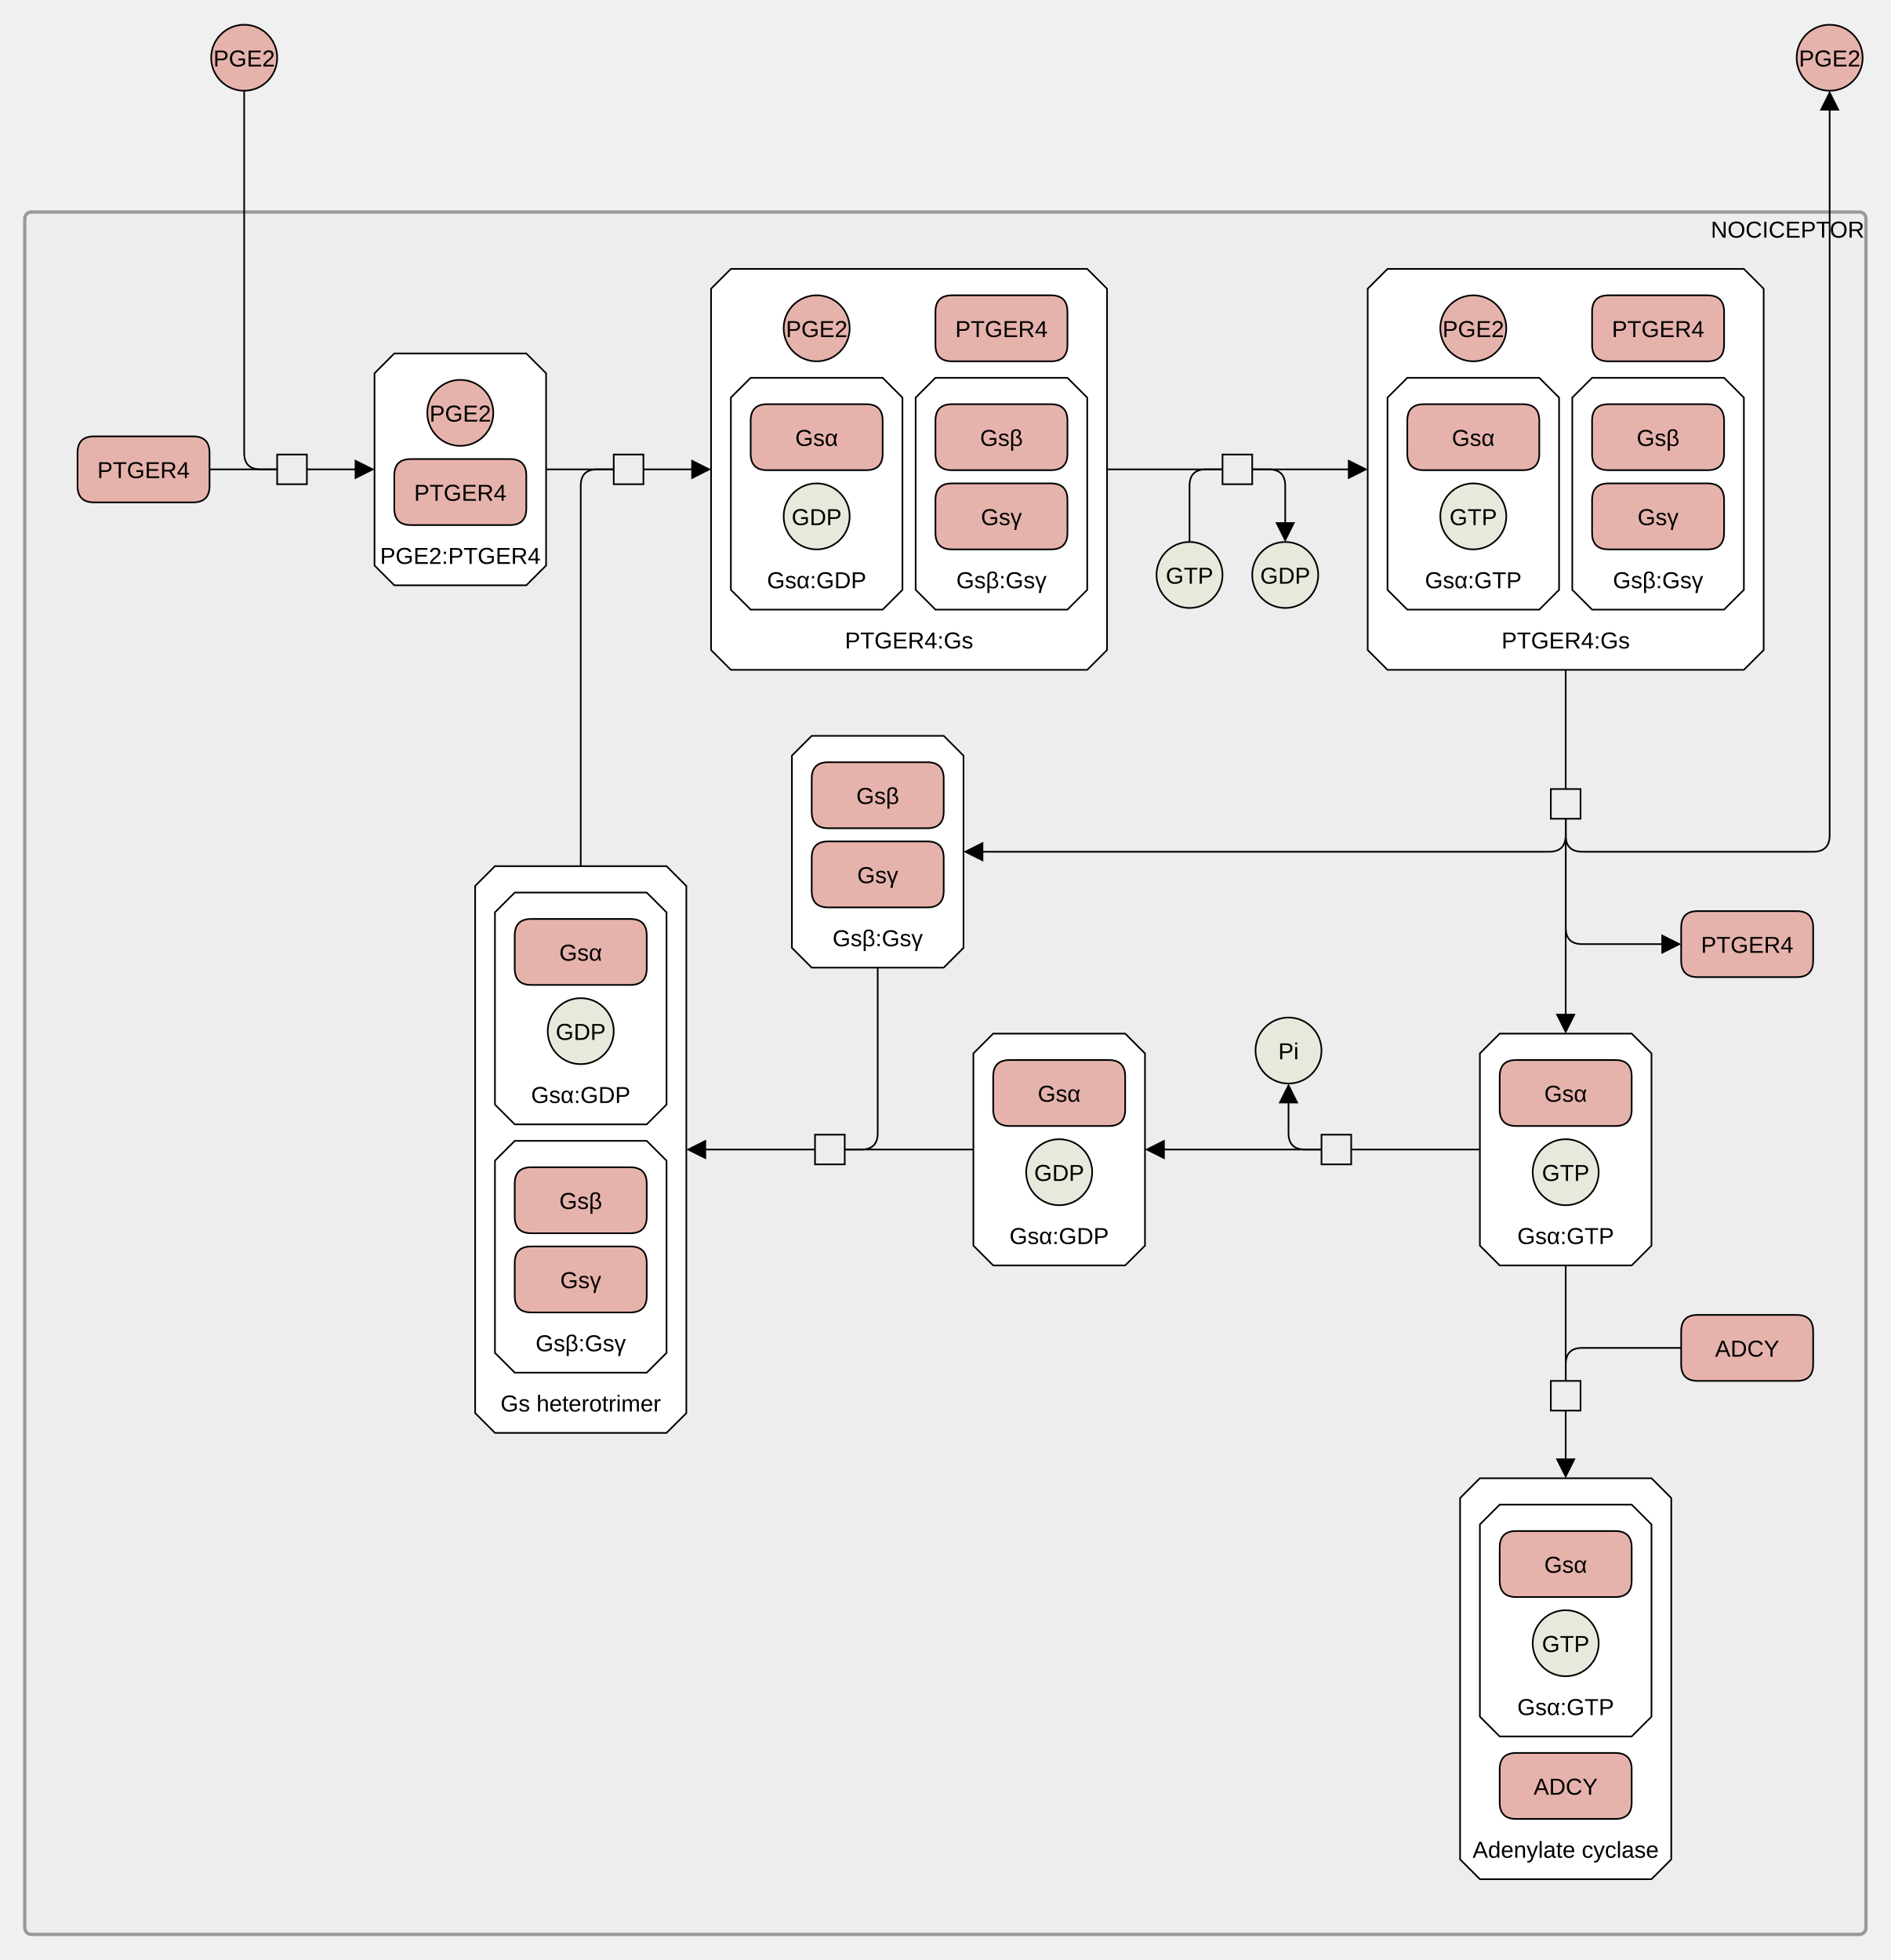
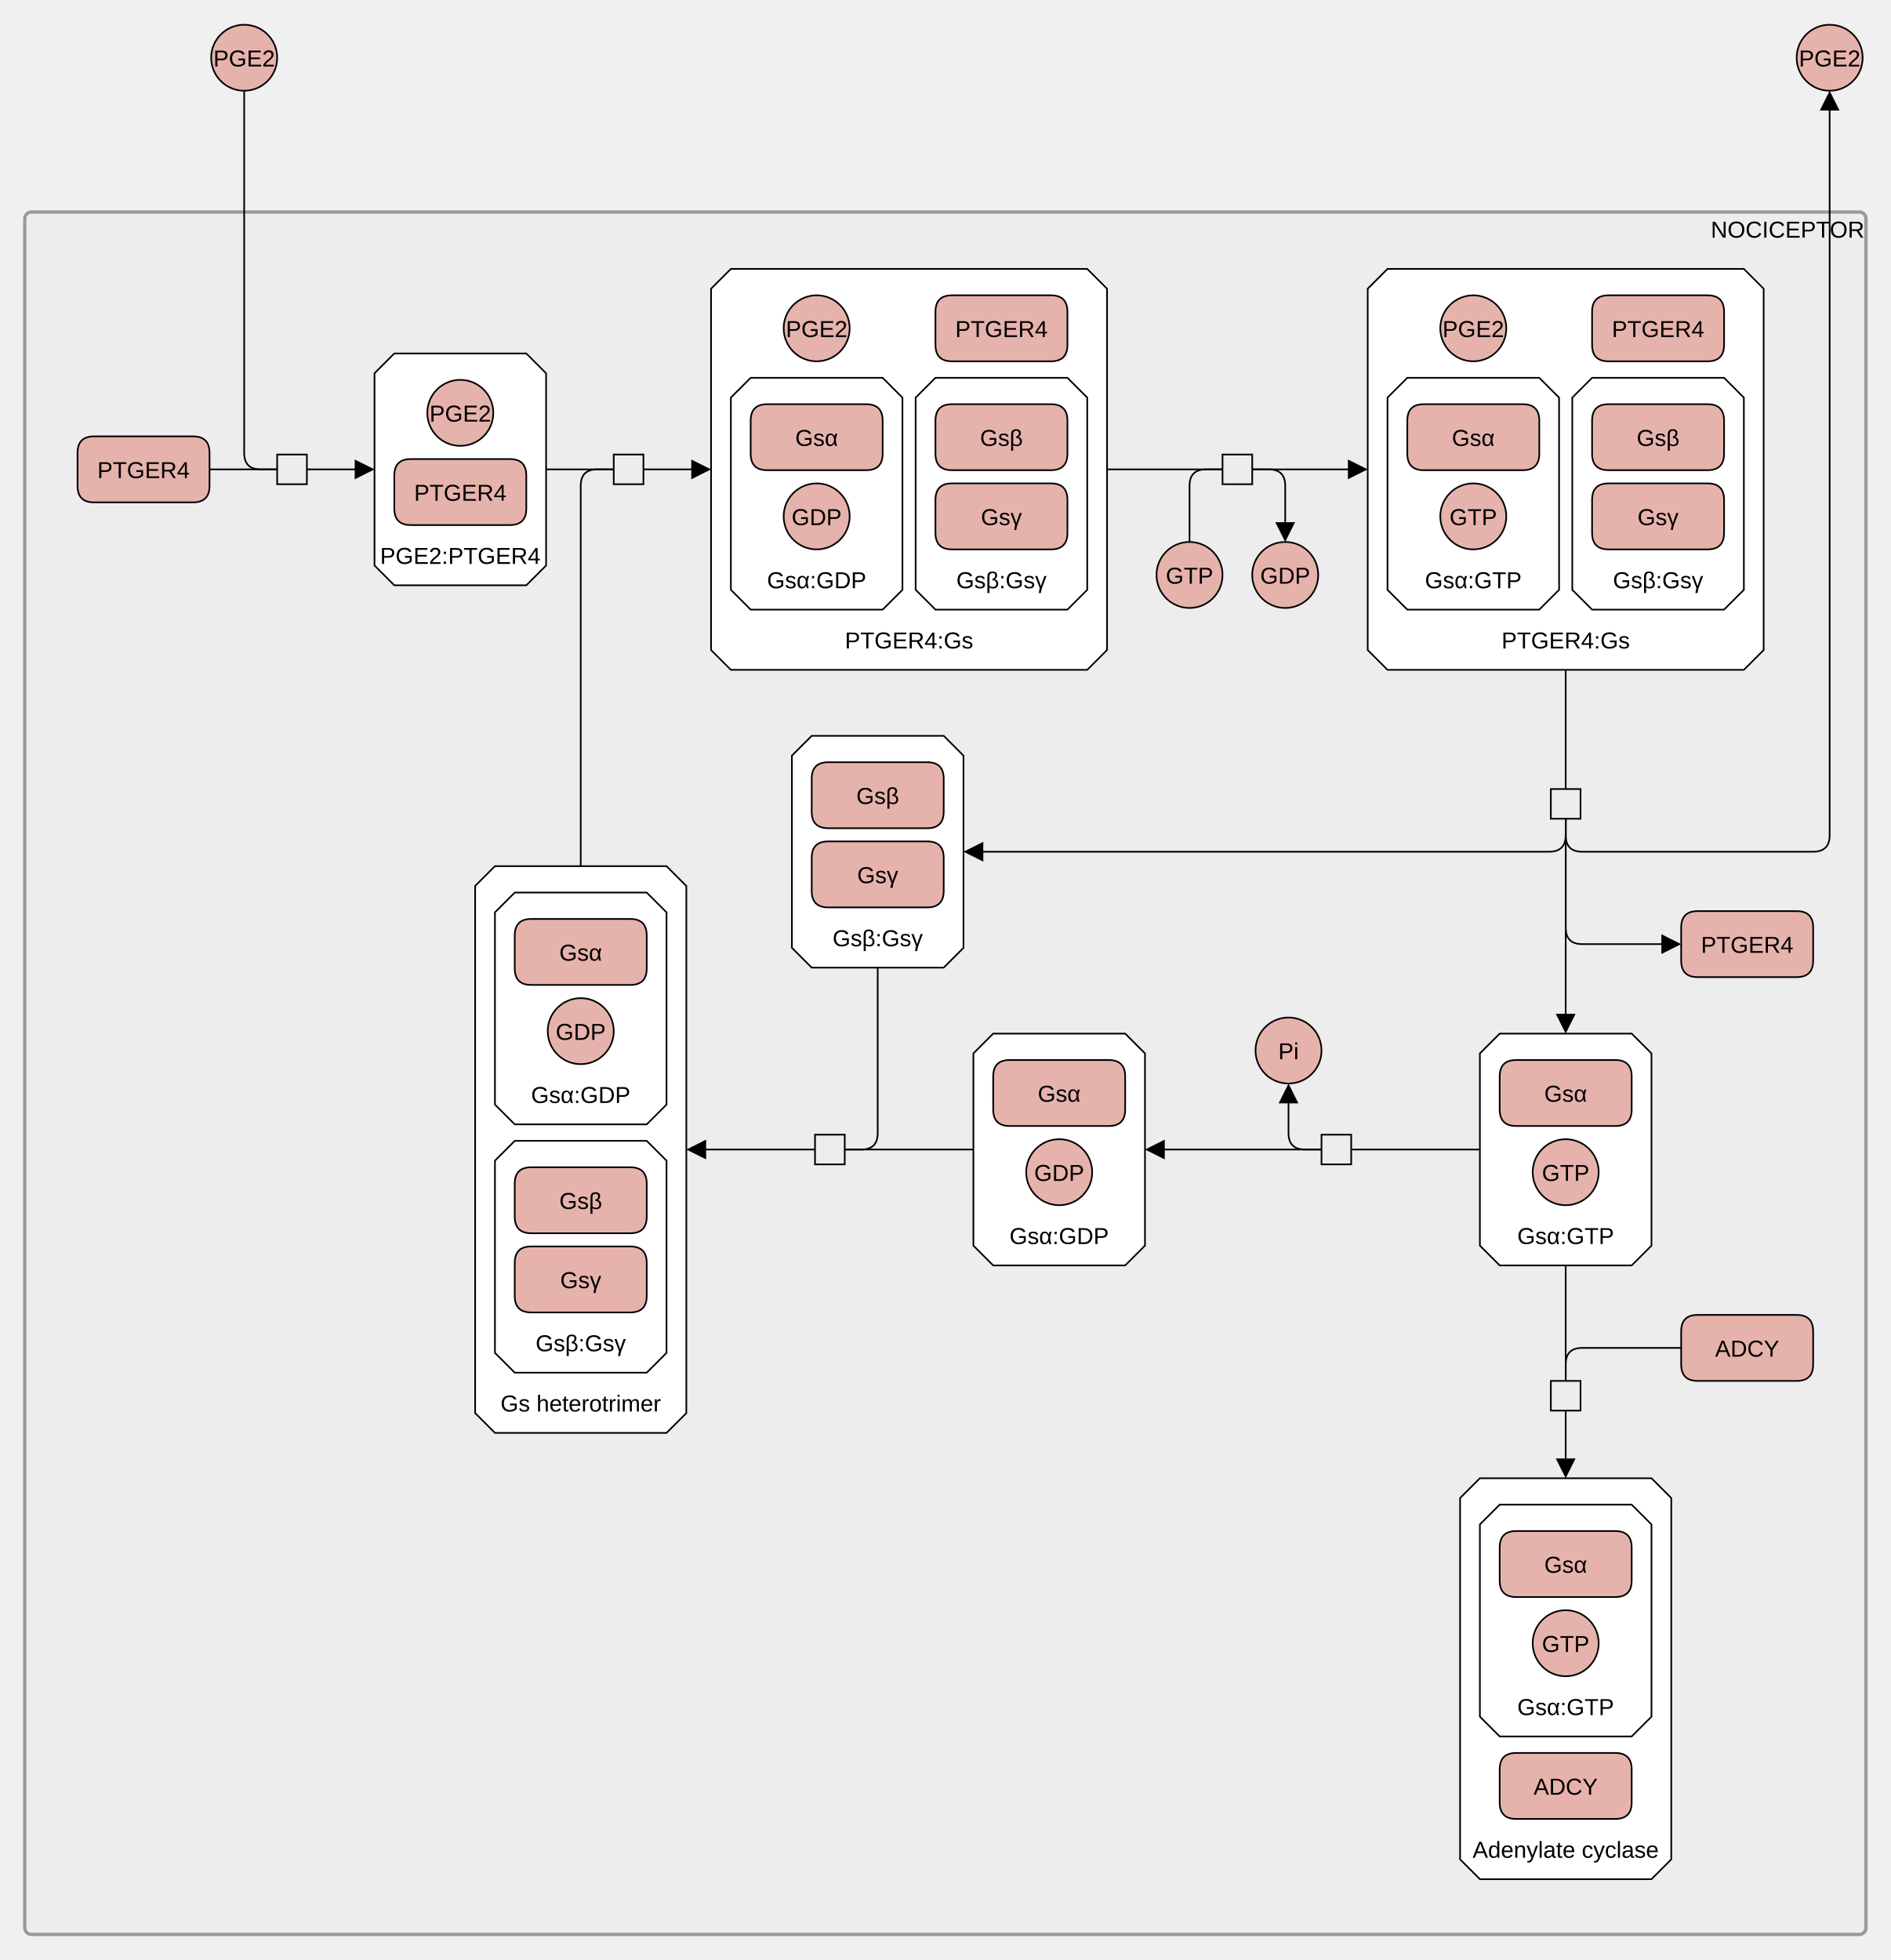
<svg xmlns="http://www.w3.org/2000/svg" width="1146" height="1188" viewBox="0 0 1146 1188" stroke-linecap="butt" stroke-miterlimit="10">
  <g transform="translate(-25,-25)">
    <path d="M40 157.5 C40 155.291 41.791 153.5 44 153.5 L1152 153.5 C1154.209 153.5 1156 155.291 1156 157.5 L1156 1193.5 C1156 1195.709 1154.209 1197.5 1152 1197.5 L44 1197.5 C41.791 1197.5 40 1195.709 40 1193.5 Z" fill="#999999" fill-opacity="0.031" stroke="none" />
    <path d="M40 157.5 C40 155.291 41.791 153.5 44 153.5 L1152 153.5 C1154.209 153.5 1156 155.291 1156 157.5 L1156 1193.5 C1156 1195.709 1154.209 1197.5 1152 1197.5 L44 1197.5 C41.791 1197.5 40 1195.709 40 1193.5 Z" fill="none" stroke="#999999" stroke-width="2" />
    <text x="1108.5" y="169.041" text-anchor="middle" font-family="'Dialog', Arial, Helvetica, sans-serif" font-size="14" fill="#000000" stroke="none" xml:space="preserve">NOCICEPTOR</text>
    <path d="M922 921 L1026 921 L1038 933 L1038 1152 L1026 1164 L922 1164 L910 1152 L910 933 Z" fill="#FFFFFF" stroke="none" />
    <path d="M922 921 L1026 921 L1038 933 L1038 1152 L1026 1164 L922 1164 L910 1152 L910 933 Z" fill="none" stroke="#000000" />
    <text x="974" y="1151.041" text-anchor="middle" font-family="'Dialog', Arial, Helvetica, sans-serif" font-size="14" fill="#000000" stroke="none" xml:space="preserve">Adenylate cyclase</text>
    <path d="M934 1097.5 Q934 1087.5 944 1087.5 L1004 1087.5 Q1014 1087.5 1014 1097.5 L1014 1117.5 Q1014 1127.5 1004 1127.5 L944 1127.5 Q934 1127.5 934 1117.5 Z" fill="#E6B3AC" stroke="none" />
    <path d="M934 1097.5 Q934 1087.5 944 1087.5 L1004 1087.5 Q1014 1087.5 1014 1097.5 L1014 1117.5 Q1014 1127.5 1004 1127.5 L944 1127.5 Q934 1127.5 934 1117.5 Z" fill="none" stroke="#000000" />
    <text x="974" y="1112.791" text-anchor="middle" font-family="'Dialog', Arial, Helvetica, sans-serif" font-size="14" fill="#000000" stroke="none" xml:space="preserve">ADCY</text>
    <path d="M934 937 L1014 937 L1026 949 L1026 1065.5 L1014 1077.5 L934 1077.5 L922 1065.5 L922 949 Z" fill="#FFFFFF" stroke="none" />
    <path d="M934 937 L1014 937 L1026 949 L1026 1065.5 L1014 1077.5 L934 1077.5 L922 1065.5 L922 949 Z" fill="none" stroke="#000000" />
    <text x="974" y="1064.541" text-anchor="middle" font-family="'Dialog', Arial, Helvetica, sans-serif" font-size="14" fill="#000000" stroke="none" xml:space="preserve">Gsα:GTP</text>
    <path d="M934 963 Q934 953 944 953 L1004 953 Q1014 953 1014 963 L1014 983 Q1014 993 1004 993 L944 993 Q934 993 934 983 Z" fill="#E6B3AC" stroke="none" />
    <path d="M934 963 Q934 953 944 953 L1004 953 Q1014 953 1014 963 L1014 983 Q1014 993 1004 993 L944 993 Q934 993 934 983 Z" fill="none" stroke="#000000" />
    <text x="974" y="978.291" text-anchor="middle" font-family="'Dialog', Arial, Helvetica, sans-serif" font-size="14" fill="#000000" stroke="none" xml:space="preserve">Gsα</text>
-     <path d="M954 1021 C954 1009.954 962.954 1001 974 1001 L974 1001 C985.046 1001 994 1009.954 994 1021 L994 1021 C994 1032.046 985.046 1041 974 1041 L974 1041 C962.954 1041 954 1032.046 954 1021 Z" fill="#E8E8DD" stroke="none" />
+     <path d="M954 1021 C954 1009.954 962.954 1001 974 1001 L974 1001 C985.046 1001 994 1009.954 994 1021 L994 1021 C994 1032.046 985.046 1041 974 1041 L974 1041 C962.954 1041 954 1032.046 954 1021 Z" fill="#E6B3AC" stroke="none" />
    <path d="M954 1021 C954 1009.954 962.954 1001 974 1001 L974 1001 C985.046 1001 994 1009.954 994 1021 L994 1021 C994 1032.046 985.046 1041 974 1041 L974 1041 C962.954 1041 954 1032.046 954 1021 Z" fill="none" stroke="#000000" />
    <text x="974" y="1026.291" text-anchor="middle" font-family="'Dialog', Arial, Helvetica, sans-serif" font-size="14" fill="#000000" stroke="none" xml:space="preserve">GTP</text>
    <path d="M468 188 L684 188 L696 200 L696 419 L684 431 L468 431 L456 419 L456 200 Z" fill="#FFFFFF" stroke="none" />
    <path d="M468 188 L684 188 L696 200 L696 419 L684 431 L468 431 L456 419 L456 200 Z" fill="none" stroke="#000000" />
    <text x="576" y="418.041" text-anchor="middle" font-family="'Dialog', Arial, Helvetica, sans-serif" font-size="14" fill="#000000" stroke="none" xml:space="preserve">PTGER4:Gs</text>
    <path d="M592 254 L672 254 L684 266 L684 382.5 L672 394.5 L592 394.5 L580 382.5 L580 266 Z" fill="#FFFFFF" stroke="none" />
    <path d="M592 254 L672 254 L684 266 L684 382.5 L672 394.5 L592 394.5 L580 382.5 L580 266 Z" fill="none" stroke="#000000" />
    <text x="632" y="381.541" text-anchor="middle" font-family="'Dialog', Arial, Helvetica, sans-serif" font-size="14" fill="#000000" stroke="none" xml:space="preserve">Gsβ:Gsγ</text>
    <path d="M592 280 Q592 270 602 270 L662 270 Q672 270 672 280 L672 300 Q672 310 662 310 L602 310 Q592 310 592 300 Z" fill="#E6B3AC" stroke="none" />
    <path d="M592 280 Q592 270 602 270 L662 270 Q672 270 672 280 L672 300 Q672 310 662 310 L602 310 Q592 310 592 300 Z" fill="none" stroke="#000000" />
    <text x="632" y="295.291" text-anchor="middle" font-family="'Dialog', Arial, Helvetica, sans-serif" font-size="14" fill="#000000" stroke="none" xml:space="preserve">Gsβ</text>
    <path d="M592 328 Q592 318 602 318 L662 318 Q672 318 672 328 L672 348 Q672 358 662 358 L602 358 Q592 358 592 348 Z" fill="#E6B3AC" stroke="none" />
    <path d="M592 328 Q592 318 602 318 L662 318 Q672 318 672 328 L672 348 Q672 358 662 358 L602 358 Q592 358 592 348 Z" fill="none" stroke="#000000" />
    <text x="632" y="343.291" text-anchor="middle" font-family="'Dialog', Arial, Helvetica, sans-serif" font-size="14" fill="#000000" stroke="none" xml:space="preserve">Gsγ</text>
    <path d="M480 254 L560 254 L572 266 L572 382.5 L560 394.5 L480 394.5 L468 382.5 L468 266 Z" fill="#FFFFFF" stroke="none" />
    <path d="M480 254 L560 254 L572 266 L572 382.5 L560 394.5 L480 394.5 L468 382.5 L468 266 Z" fill="none" stroke="#000000" />
    <text x="520" y="381.541" text-anchor="middle" font-family="'Dialog', Arial, Helvetica, sans-serif" font-size="14" fill="#000000" stroke="none" xml:space="preserve">Gsα:GDP</text>
    <path d="M480 280 Q480 270 490 270 L550 270 Q560 270 560 280 L560 300 Q560 310 550 310 L490 310 Q480 310 480 300 Z" fill="#E6B3AC" stroke="none" />
    <path d="M480 280 Q480 270 490 270 L550 270 Q560 270 560 280 L560 300 Q560 310 550 310 L490 310 Q480 310 480 300 Z" fill="none" stroke="#000000" />
    <text x="520" y="295.291" text-anchor="middle" font-family="'Dialog', Arial, Helvetica, sans-serif" font-size="14" fill="#000000" stroke="none" xml:space="preserve">Gsα</text>
-     <path d="M500 338 C500 326.954 508.954 318 520 318 L520 318 C531.046 318 540 326.954 540 338 L540 338 C540 349.046 531.046 358 520 358 L520 358 C508.954 358 500 349.046 500 338 Z" fill="#E8E8DD" stroke="none" />
+     <path d="M500 338 C500 326.954 508.954 318 520 318 L520 318 C531.046 318 540 326.954 540 338 L540 338 C540 349.046 531.046 358 520 358 L520 358 C508.954 358 500 349.046 500 338 Z" fill="#E6B3AC" stroke="none" />
    <path d="M500 338 C500 326.954 508.954 318 520 318 L520 318 C531.046 318 540 326.954 540 338 L540 338 C540 349.046 531.046 358 520 358 L520 358 C508.954 358 500 349.046 500 338 Z" fill="none" stroke="#000000" />
    <text x="520" y="343.291" text-anchor="middle" font-family="'Dialog', Arial, Helvetica, sans-serif" font-size="14" fill="#000000" stroke="none" xml:space="preserve">GDP</text>
    <path d="M500 224 C500 212.954 508.954 204 520 204 L520 204 C531.046 204 540 212.954 540 224 L540 224 C540 235.046 531.046 244 520 244 L520 244 C508.954 244 500 235.046 500 224 Z" fill="#E6B3AC" stroke="none" />
    <path d="M500 224 C500 212.954 508.954 204 520 204 L520 204 C531.046 204 540 212.954 540 224 L540 224 C540 235.046 531.046 244 520 244 L520 244 C508.954 244 500 235.046 500 224 Z" fill="none" stroke="#000000" />
    <text x="520" y="229.291" text-anchor="middle" font-family="'Dialog', Arial, Helvetica, sans-serif" font-size="14" fill="#000000" stroke="none" xml:space="preserve">PGE2</text>
    <path d="M592 214 Q592 204 602 204 L662 204 Q672 204 672 214 L672 234 Q672 244 662 244 L602 244 Q592 244 592 234 Z" fill="#E6B3AC" stroke="none" />
    <path d="M592 214 Q592 204 602 204 L662 204 Q672 204 672 214 L672 234 Q672 244 662 244 L602 244 Q592 244 592 234 Z" fill="none" stroke="#000000" />
    <text x="632" y="229.291" text-anchor="middle" font-family="'Dialog', Arial, Helvetica, sans-serif" font-size="14" fill="#000000" stroke="none" xml:space="preserve">PTGER4</text>
    <path d="M866 188 L1082 188 L1094 200 L1094 419 L1082 431 L866 431 L854 419 L854 200 Z" fill="#FFFFFF" stroke="none" />
    <path d="M866 188 L1082 188 L1094 200 L1094 419 L1082 431 L866 431 L854 419 L854 200 Z" fill="none" stroke="#000000" />
    <text x="974" y="418.041" text-anchor="middle" font-family="'Dialog', Arial, Helvetica, sans-serif" font-size="14" fill="#000000" stroke="none" xml:space="preserve">PTGER4:Gs</text>
    <path d="M990 254 L1070 254 L1082 266 L1082 382.5 L1070 394.5 L990 394.5 L978 382.5 L978 266 Z" fill="#FFFFFF" stroke="none" />
    <path d="M990 254 L1070 254 L1082 266 L1082 382.5 L1070 394.5 L990 394.5 L978 382.5 L978 266 Z" fill="none" stroke="#000000" />
    <text x="1030" y="381.541" text-anchor="middle" font-family="'Dialog', Arial, Helvetica, sans-serif" font-size="14" fill="#000000" stroke="none" xml:space="preserve">Gsβ:Gsγ</text>
    <path d="M990 280 Q990 270 1000 270 L1060 270 Q1070 270 1070 280 L1070 300 Q1070 310 1060 310 L1000 310 Q990 310 990 300 Z" fill="#E6B3AC" stroke="none" />
    <path d="M990 280 Q990 270 1000 270 L1060 270 Q1070 270 1070 280 L1070 300 Q1070 310 1060 310 L1000 310 Q990 310 990 300 Z" fill="none" stroke="#000000" />
    <text x="1030" y="295.291" text-anchor="middle" font-family="'Dialog', Arial, Helvetica, sans-serif" font-size="14" fill="#000000" stroke="none" xml:space="preserve">Gsβ</text>
    <path d="M990 328 Q990 318 1000 318 L1060 318 Q1070 318 1070 328 L1070 348 Q1070 358 1060 358 L1000 358 Q990 358 990 348 Z" fill="#E6B3AC" stroke="none" />
    <path d="M990 328 Q990 318 1000 318 L1060 318 Q1070 318 1070 328 L1070 348 Q1070 358 1060 358 L1000 358 Q990 358 990 348 Z" fill="none" stroke="#000000" />
    <text x="1030" y="343.291" text-anchor="middle" font-family="'Dialog', Arial, Helvetica, sans-serif" font-size="14" fill="#000000" stroke="none" xml:space="preserve">Gsγ</text>
    <path d="M878 254 L958 254 L970 266 L970 382.5 L958 394.5 L878 394.5 L866 382.5 L866 266 Z" fill="#FFFFFF" stroke="none" />
    <path d="M878 254 L958 254 L970 266 L970 382.5 L958 394.5 L878 394.5 L866 382.5 L866 266 Z" fill="none" stroke="#000000" />
    <text x="918" y="381.541" text-anchor="middle" font-family="'Dialog', Arial, Helvetica, sans-serif" font-size="14" fill="#000000" stroke="none" xml:space="preserve">Gsα:GTP</text>
    <path d="M878 280 Q878 270 888 270 L948 270 Q958 270 958 280 L958 300 Q958 310 948 310 L888 310 Q878 310 878 300 Z" fill="#E6B3AC" stroke="none" />
    <path d="M878 280 Q878 270 888 270 L948 270 Q958 270 958 280 L958 300 Q958 310 948 310 L888 310 Q878 310 878 300 Z" fill="none" stroke="#000000" />
    <text x="918" y="295.291" text-anchor="middle" font-family="'Dialog', Arial, Helvetica, sans-serif" font-size="14" fill="#000000" stroke="none" xml:space="preserve">Gsα</text>
-     <path d="M898 338 C898 326.954 906.954 318 918 318 L918 318 C929.046 318 938 326.954 938 338 L938 338 C938 349.046 929.046 358 918 358 L918 358 C906.954 358 898 349.046 898 338 Z" fill="#E8E8DD" stroke="none" />
+     <path d="M898 338 C898 326.954 906.954 318 918 318 L918 318 C929.046 318 938 326.954 938 338 L938 338 C938 349.046 929.046 358 918 358 L918 358 C906.954 358 898 349.046 898 338 Z" fill="#E6B3AC" stroke="none" />
    <path d="M898 338 C898 326.954 906.954 318 918 318 L918 318 C929.046 318 938 326.954 938 338 L938 338 C938 349.046 929.046 358 918 358 L918 358 C906.954 358 898 349.046 898 338 Z" fill="none" stroke="#000000" />
    <text x="918" y="343.291" text-anchor="middle" font-family="'Dialog', Arial, Helvetica, sans-serif" font-size="14" fill="#000000" stroke="none" xml:space="preserve">GTP</text>
    <path d="M898 224 C898 212.954 906.954 204 918 204 L918 204 C929.046 204 938 212.954 938 224 L938 224 C938 235.046 929.046 244 918 244 L918 244 C906.954 244 898 235.046 898 224 Z" fill="#E6B3AC" stroke="none" />
    <path d="M898 224 C898 212.954 906.954 204 918 204 L918 204 C929.046 204 938 212.954 938 224 L938 224 C938 235.046 929.046 244 918 244 L918 244 C906.954 244 898 235.046 898 224 Z" fill="none" stroke="#000000" />
    <text x="918" y="229.291" text-anchor="middle" font-family="'Dialog', Arial, Helvetica, sans-serif" font-size="14" fill="#000000" stroke="none" xml:space="preserve">PGE2</text>
    <path d="M990 214 Q990 204 1000 204 L1060 204 Q1070 204 1070 214 L1070 234 Q1070 244 1060 244 L1000 244 Q990 244 990 234 Z" fill="#E6B3AC" stroke="none" />
    <path d="M990 214 Q990 204 1000 204 L1060 204 Q1070 204 1070 214 L1070 234 Q1070 244 1060 244 L1000 244 Q990 244 990 234 Z" fill="none" stroke="#000000" />
    <text x="1030" y="229.291" text-anchor="middle" font-family="'Dialog', Arial, Helvetica, sans-serif" font-size="14" fill="#000000" stroke="none" xml:space="preserve">PTGER4</text>
    <path d="M264 239.25 L344 239.25 L356 251.25 L356 367.75 L344 379.75 L264 379.75 L252 367.75 L252 251.25 Z" fill="#FFFFFF" stroke="none" />
    <path d="M264 239.25 L344 239.25 L356 251.25 L356 367.75 L344 379.75 L264 379.75 L252 367.75 L252 251.25 Z" fill="none" stroke="#000000" />
    <text x="304" y="366.791" text-anchor="middle" font-family="'Dialog', Arial, Helvetica, sans-serif" font-size="14" fill="#000000" stroke="none" xml:space="preserve">PGE2:PTGER4</text>
    <path d="M264 313.25 Q264 303.25 274 303.25 L334 303.25 Q344 303.25 344 313.25 L344 333.25 Q344 343.25 334 343.25 L274 343.25 Q264 343.25 264 333.25 Z" fill="#E6B3AC" stroke="none" />
    <path d="M264 313.25 Q264 303.25 274 303.25 L334 303.25 Q344 303.25 344 313.25 L344 333.25 Q344 343.25 334 343.25 L274 343.25 Q264 343.25 264 333.25 Z" fill="none" stroke="#000000" />
    <text x="304" y="328.541" text-anchor="middle" font-family="'Dialog', Arial, Helvetica, sans-serif" font-size="14" fill="#000000" stroke="none" xml:space="preserve">PTGER4</text>
    <path d="M284 275.25 C284 264.204 292.954 255.25 304 255.25 L304 255.25 C315.046 255.25 324 264.204 324 275.25 L324 275.25 C324 286.296 315.046 295.25 304 295.25 L304 295.25 C292.954 295.25 284 286.296 284 275.25 Z" fill="#E6B3AC" stroke="none" />
    <path d="M284 275.25 C284 264.204 292.954 255.25 304 255.25 L304 255.25 C315.046 255.25 324 264.204 324 275.25 L324 275.25 C324 286.296 315.046 295.25 304 295.25 L304 295.25 C292.954 295.25 284 286.296 284 275.25 Z" fill="none" stroke="#000000" />
    <text x="304" y="280.541" text-anchor="middle" font-family="'Dialog', Arial, Helvetica, sans-serif" font-size="14" fill="#000000" stroke="none" xml:space="preserve">PGE2</text>
    <path d="M517 471 L597 471 L609 483 L609 599.5 L597 611.5 L517 611.5 L505 599.5 L505 483 Z" fill="#FFFFFF" stroke="none" />
    <path d="M517 471 L597 471 L609 483 L609 599.5 L597 611.5 L517 611.5 L505 599.5 L505 483 Z" fill="none" stroke="#000000" />
    <text x="557" y="598.541" text-anchor="middle" font-family="'Dialog', Arial, Helvetica, sans-serif" font-size="14" fill="#000000" stroke="none" xml:space="preserve">Gsβ:Gsγ</text>
    <path d="M517 497 Q517 487 527 487 L587 487 Q597 487 597 497 L597 517 Q597 527 587 527 L527 527 Q517 527 517 517 Z" fill="#E6B3AC" stroke="none" />
    <path d="M517 497 Q517 487 527 487 L587 487 Q597 487 597 497 L597 517 Q597 527 587 527 L527 527 Q517 527 517 517 Z" fill="none" stroke="#000000" />
    <text x="557" y="512.291" text-anchor="middle" font-family="'Dialog', Arial, Helvetica, sans-serif" font-size="14" fill="#000000" stroke="none" xml:space="preserve">Gsβ</text>
    <path d="M517 545 Q517 535 527 535 L587 535 Q597 535 597 545 L597 565 Q597 575 587 575 L527 575 Q517 575 517 565 Z" fill="#E6B3AC" stroke="none" />
    <path d="M517 545 Q517 535 527 535 L587 535 Q597 535 597 545 L597 565 Q597 575 587 575 L527 575 Q517 575 517 565 Z" fill="none" stroke="#000000" />
    <text x="557" y="560.291" text-anchor="middle" font-family="'Dialog', Arial, Helvetica, sans-serif" font-size="14" fill="#000000" stroke="none" xml:space="preserve">Gsγ</text>
    <path d="M325 550 L429 550 L441 562 L441 881.5 L429 893.5 L325 893.5 L313 881.5 L313 562 Z" fill="#FFFFFF" stroke="none" />
    <path d="M325 550 L429 550 L441 562 L441 881.5 L429 893.5 L325 893.5 L313 881.5 L313 562 Z" fill="none" stroke="#000000" />
    <text x="377" y="880.541" text-anchor="middle" font-family="'Dialog', Arial, Helvetica, sans-serif" font-size="14" fill="#000000" stroke="none" xml:space="preserve">Gs heterotrimer</text>
    <path d="M337 716.5 L417 716.5 L429 728.5 L429 845 L417 857 L337 857 L325 845 L325 728.5 Z" fill="#FFFFFF" stroke="none" />
    <path d="M337 716.5 L417 716.5 L429 728.5 L429 845 L417 857 L337 857 L325 845 L325 728.5 Z" fill="none" stroke="#000000" />
    <text x="377" y="844.041" text-anchor="middle" font-family="'Dialog', Arial, Helvetica, sans-serif" font-size="14" fill="#000000" stroke="none" xml:space="preserve">Gsβ:Gsγ</text>
    <path d="M337 742.5 Q337 732.5 347 732.5 L407 732.5 Q417 732.5 417 742.5 L417 762.5 Q417 772.5 407 772.5 L347 772.5 Q337 772.5 337 762.5 Z" fill="#E6B3AC" stroke="none" />
    <path d="M337 742.5 Q337 732.5 347 732.5 L407 732.5 Q417 732.5 417 742.5 L417 762.5 Q417 772.5 407 772.5 L347 772.5 Q337 772.5 337 762.5 Z" fill="none" stroke="#000000" />
    <text x="377" y="757.791" text-anchor="middle" font-family="'Dialog', Arial, Helvetica, sans-serif" font-size="14" fill="#000000" stroke="none" xml:space="preserve">Gsβ</text>
    <path d="M337 790.5 Q337 780.5 347 780.5 L407 780.5 Q417 780.5 417 790.5 L417 810.5 Q417 820.5 407 820.5 L347 820.5 Q337 820.5 337 810.5 Z" fill="#E6B3AC" stroke="none" />
    <path d="M337 790.5 Q337 780.5 347 780.5 L407 780.5 Q417 780.5 417 790.5 L417 810.5 Q417 820.5 407 820.5 L347 820.5 Q337 820.5 337 810.5 Z" fill="none" stroke="#000000" />
    <text x="377" y="805.791" text-anchor="middle" font-family="'Dialog', Arial, Helvetica, sans-serif" font-size="14" fill="#000000" stroke="none" xml:space="preserve">Gsγ</text>
    <path d="M337 566 L417 566 L429 578 L429 694.5 L417 706.5 L337 706.5 L325 694.5 L325 578 Z" fill="#FFFFFF" stroke="none" />
    <path d="M337 566 L417 566 L429 578 L429 694.5 L417 706.5 L337 706.5 L325 694.5 L325 578 Z" fill="none" stroke="#000000" />
    <text x="377" y="693.541" text-anchor="middle" font-family="'Dialog', Arial, Helvetica, sans-serif" font-size="14" fill="#000000" stroke="none" xml:space="preserve">Gsα:GDP</text>
    <path d="M337 592 Q337 582 347 582 L407 582 Q417 582 417 592 L417 612 Q417 622 407 622 L347 622 Q337 622 337 612 Z" fill="#E6B3AC" stroke="none" />
    <path d="M337 592 Q337 582 347 582 L407 582 Q417 582 417 592 L417 612 Q417 622 407 622 L347 622 Q337 622 337 612 Z" fill="none" stroke="#000000" />
    <text x="377" y="607.291" text-anchor="middle" font-family="'Dialog', Arial, Helvetica, sans-serif" font-size="14" fill="#000000" stroke="none" xml:space="preserve">Gsα</text>
-     <path d="M357 650 C357 638.954 365.954 630 377 630 L377 630 C388.046 630 397 638.954 397 650 L397 650 C397 661.046 388.046 670 377 670 L377 670 C365.954 670 357 661.046 357 650 Z" fill="#E8E8DD" stroke="none" />
+     <path d="M357 650 C357 638.954 365.954 630 377 630 L377 630 C388.046 630 397 638.954 397 650 L397 650 C397 661.046 388.046 670 377 670 L377 670 C365.954 670 357 661.046 357 650 Z" fill="#E6B3AC" stroke="none" />
    <path d="M357 650 C357 638.954 365.954 630 377 630 L377 630 C388.046 630 397 638.954 397 650 L397 650 C397 661.046 388.046 670 377 670 L377 670 C365.954 670 357 661.046 357 650 Z" fill="none" stroke="#000000" />
    <text x="377" y="655.291" text-anchor="middle" font-family="'Dialog', Arial, Helvetica, sans-serif" font-size="14" fill="#000000" stroke="none" xml:space="preserve">GDP</text>
    <path d="M72 299.5 Q72 289.5 82 289.5 L142 289.5 Q152 289.5 152 299.5 L152 319.5 Q152 329.5 142 329.5 L82 329.5 Q72 329.5 72 319.5 Z" fill="#E6B3AC" stroke="none" />
    <path d="M72 299.5 Q72 289.5 82 289.5 L142 289.5 Q152 289.5 152 299.5 L152 319.5 Q152 329.5 142 329.5 L82 329.5 Q72 329.5 72 319.5 Z" fill="none" stroke="#000000" />
    <text x="112" y="314.791" text-anchor="middle" font-family="'Dialog', Arial, Helvetica, sans-serif" font-size="14" fill="#000000" stroke="none" xml:space="preserve">PTGER4</text>
-     <path d="M784 373.5 C784 362.454 792.954 353.5 804 353.5 L804 353.5 C815.046 353.5 824 362.454 824 373.5 L824 373.5 C824 384.546 815.046 393.5 804 393.5 L804 393.5 C792.954 393.5 784 384.546 784 373.5 Z" fill="#E8E8DD" stroke="none" />
+     <path d="M784 373.5 C784 362.454 792.954 353.5 804 353.5 L804 353.5 C815.046 353.5 824 362.454 824 373.5 L824 373.5 C824 384.546 815.046 393.5 804 393.5 L804 393.5 C792.954 393.5 784 384.546 784 373.5 Z" fill="#E6B3AC" stroke="none" />
    <path d="M784 373.5 C784 362.454 792.954 353.5 804 353.5 L804 353.5 C815.046 353.5 824 362.454 824 373.5 L824 373.5 C824 384.546 815.046 393.5 804 393.5 L804 393.5 C792.954 393.5 784 384.546 784 373.5 Z" fill="none" stroke="#000000" />
    <text x="804" y="378.791" text-anchor="middle" font-family="'Dialog', Arial, Helvetica, sans-serif" font-size="14" fill="#000000" stroke="none" xml:space="preserve">GDP</text>
-     <path d="M726 373.5 C726 362.454 734.954 353.5 746 353.5 L746 353.5 C757.046 353.5 766 362.454 766 373.5 L766 373.5 C766 384.546 757.046 393.5 746 393.5 L746 393.5 C734.954 393.5 726 384.546 726 373.5 Z" fill="#E8E8DD" stroke="none" />
+     <path d="M726 373.5 C726 362.454 734.954 353.5 746 353.5 L746 353.5 C757.046 353.5 766 362.454 766 373.5 L766 373.5 C766 384.546 757.046 393.5 746 393.5 L746 393.5 C734.954 393.5 726 384.546 726 373.5 Z" fill="#E6B3AC" stroke="none" />
    <path d="M726 373.5 C726 362.454 734.954 353.5 746 353.5 L746 353.5 C757.046 353.5 766 362.454 766 373.5 L766 373.5 C766 384.546 757.046 393.5 746 393.5 L746 393.5 C734.954 393.5 726 384.546 726 373.5 Z" fill="none" stroke="#000000" />
    <text x="746" y="378.791" text-anchor="middle" font-family="'Dialog', Arial, Helvetica, sans-serif" font-size="14" fill="#000000" stroke="none" xml:space="preserve">GTP</text>
-     <path d="M786 661.75 C786 650.704 794.954 641.75 806 641.75 L806 641.75 C817.046 641.75 826 650.704 826 661.75 L826 661.75 C826 672.796 817.046 681.75 806 681.75 L806 681.75 C794.954 681.75 786 672.796 786 661.75 Z" fill="#E8E8DD" stroke="none" />
+     <path d="M786 661.75 C786 650.704 794.954 641.75 806 641.75 L806 641.75 C817.046 641.75 826 650.704 826 661.75 L826 661.75 C826 672.796 817.046 681.75 806 681.75 L806 681.75 C794.954 681.75 786 672.796 786 661.75 Z" fill="#E6B3AC" stroke="none" />
    <path d="M786 661.75 C786 650.704 794.954 641.75 806 641.75 L806 641.75 C817.046 641.75 826 650.704 826 661.75 L826 661.75 C826 672.796 817.046 681.75 806 681.75 L806 681.75 C794.954 681.75 786 672.796 786 661.75 Z" fill="none" stroke="#000000" />
    <text x="806" y="667.041" text-anchor="middle" font-family="'Dialog', Arial, Helvetica, sans-serif" font-size="14" fill="#000000" stroke="none" xml:space="preserve">Pi</text>
    <path d="M627 651.5 L707 651.5 L719 663.5 L719 780 L707 792 L627 792 L615 780 L615 663.5 Z" fill="#FFFFFF" stroke="none" />
    <path d="M627 651.5 L707 651.5 L719 663.5 L719 780 L707 792 L627 792 L615 780 L615 663.5 Z" fill="none" stroke="#000000" />
    <text x="667" y="779.041" text-anchor="middle" font-family="'Dialog', Arial, Helvetica, sans-serif" font-size="14" fill="#000000" stroke="none" xml:space="preserve">Gsα:GDP</text>
    <path d="M627 677.5 Q627 667.5 637 667.5 L697 667.5 Q707 667.5 707 677.5 L707 697.5 Q707 707.5 697 707.5 L637 707.5 Q627 707.5 627 697.5 Z" fill="#E6B3AC" stroke="none" />
    <path d="M627 677.5 Q627 667.5 637 667.5 L697 667.5 Q707 667.5 707 677.5 L707 697.5 Q707 707.5 697 707.5 L637 707.5 Q627 707.5 627 697.5 Z" fill="none" stroke="#000000" />
    <text x="667" y="692.791" text-anchor="middle" font-family="'Dialog', Arial, Helvetica, sans-serif" font-size="14" fill="#000000" stroke="none" xml:space="preserve">Gsα</text>
-     <path d="M647 735.5 C647 724.454 655.954 715.5 667 715.5 L667 715.5 C678.046 715.5 687 724.454 687 735.5 L687 735.5 C687 746.546 678.046 755.5 667 755.5 L667 755.5 C655.954 755.5 647 746.546 647 735.5 Z" fill="#E8E8DD" stroke="none" />
+     <path d="M647 735.5 C647 724.454 655.954 715.5 667 715.5 L667 715.5 C678.046 715.5 687 724.454 687 735.5 L687 735.5 C687 746.546 678.046 755.5 667 755.5 L667 755.5 C655.954 755.5 647 746.546 647 735.5 Z" fill="#E6B3AC" stroke="none" />
    <path d="M647 735.5 C647 724.454 655.954 715.5 667 715.5 L667 715.5 C678.046 715.5 687 724.454 687 735.5 L687 735.5 C687 746.546 678.046 755.5 667 755.5 L667 755.5 C655.954 755.5 647 746.546 647 735.5 Z" fill="none" stroke="#000000" />
    <text x="667" y="740.791" text-anchor="middle" font-family="'Dialog', Arial, Helvetica, sans-serif" font-size="14" fill="#000000" stroke="none" xml:space="preserve">GDP</text>
    <path d="M934 651.5 L1014 651.5 L1026 663.5 L1026 780 L1014 792 L934 792 L922 780 L922 663.5 Z" fill="#FFFFFF" stroke="none" />
    <path d="M934 651.5 L1014 651.5 L1026 663.5 L1026 780 L1014 792 L934 792 L922 780 L922 663.5 Z" fill="none" stroke="#000000" />
    <text x="974" y="779.041" text-anchor="middle" font-family="'Dialog', Arial, Helvetica, sans-serif" font-size="14" fill="#000000" stroke="none" xml:space="preserve">Gsα:GTP</text>
    <path d="M934 677.5 Q934 667.5 944 667.5 L1004 667.5 Q1014 667.5 1014 677.5 L1014 697.5 Q1014 707.5 1004 707.5 L944 707.5 Q934 707.5 934 697.5 Z" fill="#E6B3AC" stroke="none" />
    <path d="M934 677.5 Q934 667.5 944 667.5 L1004 667.5 Q1014 667.5 1014 677.5 L1014 697.5 Q1014 707.5 1004 707.5 L944 707.5 Q934 707.5 934 697.5 Z" fill="none" stroke="#000000" />
    <text x="974" y="692.791" text-anchor="middle" font-family="'Dialog', Arial, Helvetica, sans-serif" font-size="14" fill="#000000" stroke="none" xml:space="preserve">Gsα</text>
-     <path d="M954 735.5 C954 724.454 962.954 715.5 974 715.5 L974 715.5 C985.046 715.5 994 724.454 994 735.5 L994 735.5 C994 746.546 985.046 755.5 974 755.5 L974 755.5 C962.954 755.5 954 746.546 954 735.5 Z" fill="#E8E8DD" stroke="none" />
+     <path d="M954 735.5 C954 724.454 962.954 715.5 974 715.5 L974 715.5 C985.046 715.5 994 724.454 994 735.5 L994 735.5 C994 746.546 985.046 755.5 974 755.5 L974 755.5 C962.954 755.5 954 746.546 954 735.5 Z" fill="#E6B3AC" stroke="none" />
    <path d="M954 735.5 C954 724.454 962.954 715.5 974 715.5 L974 715.5 C985.046 715.5 994 724.454 994 735.5 L994 735.5 C994 746.546 985.046 755.5 974 755.5 L974 755.5 C962.954 755.5 954 746.546 954 735.5 Z" fill="none" stroke="#000000" />
    <text x="974" y="740.791" text-anchor="middle" font-family="'Dialog', Arial, Helvetica, sans-serif" font-size="14" fill="#000000" stroke="none" xml:space="preserve">GTP</text>
    <path d="M1044 587.25 Q1044 577.25 1054 577.25 L1114 577.25 Q1124 577.25 1124 587.25 L1124 607.25 Q1124 617.25 1114 617.25 L1054 617.25 Q1044 617.25 1044 607.25 Z" fill="#E6B3AC" stroke="none" />
    <path d="M1044 587.25 Q1044 577.25 1054 577.25 L1114 577.25 Q1124 577.25 1124 587.25 L1124 607.25 Q1124 617.25 1114 617.25 L1054 617.25 Q1044 617.25 1044 607.25 Z" fill="none" stroke="#000000" />
    <text x="1084" y="602.541" text-anchor="middle" font-family="'Dialog', Arial, Helvetica, sans-serif" font-size="14" fill="#000000" stroke="none" xml:space="preserve">PTGER4</text>
    <path d="M1044 832 Q1044 822 1054 822 L1114 822 Q1124 822 1124 832 L1124 852 Q1124 862 1114 862 L1054 862 Q1044 862 1044 852 Z" fill="#E6B3AC" stroke="none" />
    <path d="M1044 832 Q1044 822 1054 822 L1114 822 Q1124 822 1124 832 L1124 852 Q1124 862 1114 862 L1054 862 Q1044 862 1044 852 Z" fill="none" stroke="#000000" />
    <text x="1084" y="847.291" text-anchor="middle" font-family="'Dialog', Arial, Helvetica, sans-serif" font-size="14" fill="#000000" stroke="none" xml:space="preserve">ADCY</text>
    <path d="M766 300.5 L784 300.5 L784 318.5 L766 318.5 Z" fill="none" stroke="#000000" />
    <path d="M965 503.25 L983 503.25 L983 521.25 L965 521.25 Z" fill="none" stroke="#000000" />
    <path d="M826 712.75 L844 712.75 L844 730.75 L826 730.75 Z" fill="none" stroke="#000000" />
    <path d="M397 300.5 L415 300.5 L415 318.5 L397 318.5 Z" fill="none" stroke="#000000" />
    <path d="M193 300.5 L211 300.5 L211 318.5 L193 318.5 Z" fill="none" stroke="#000000" />
    <path d="M519 712.75 L537 712.75 L537 730.75 L519 730.75 Z" fill="none" stroke="#000000" />
    <path d="M965 862 L983 862 L983 880 L965 880 Z" fill="none" stroke="#000000" />
    <path d="M153 60 C153 48.954 161.954 40 173 40 L173 40 C184.046 40 193 48.954 193 60 L193 60 C193 71.046 184.046 80 173 80 L173 80 C161.954 80 153 71.046 153 60 Z" fill="#E6B3AC" stroke="none" />
    <path d="M153 60 C153 48.954 161.954 40 173 40 L173 40 C184.046 40 193 48.954 193 60 L193 60 C193 71.046 184.046 80 173 80 L173 80 C161.954 80 153 71.046 153 60 Z" fill="none" stroke="#000000" />
    <text x="173" y="65.291" text-anchor="middle" font-family="'Dialog', Arial, Helvetica, sans-serif" font-size="14" fill="#000000" stroke="none" xml:space="preserve">PGE2</text>
    <path d="M696 309.5 L766 309.5" fill="none" stroke="#000000" />
    <path d="M784 309.5 L843 309.5" fill="none" stroke="#000000" />
    <path d="M854 309.5 L842 315.5 L842 303.5 Z" fill="#000000" stroke="none" />
    <path d="M746 353.5 L746 319.5 Q746 309.5 756 309.5 L766 309.5" fill="none" stroke="#000000" />
    <path d="M784 309.5 L794 309.5 Q804 309.5 804 319.5 L804 342.5" fill="none" stroke="#000000" />
    <path d="M804 353.5 L798 341.5 L810 341.5 Z" fill="#000000" stroke="none" />
    <path d="M974 431 L974 503.25" fill="none" stroke="#000000" />
    <path d="M974 521.25 L974 640.5" fill="none" stroke="#000000" />
    <path d="M974 651.5 L968 639.5 L980 639.5 Z" fill="#000000" stroke="none" />
    <path d="M974 521.25 L974 587.25 Q974 597.25 984 597.25 L1033 597.25" fill="none" stroke="#000000" />
    <path d="M1044 597.25 L1032 603.25 L1032 591.25 Z" fill="#000000" stroke="none" />
    <path d="M974 521.25 L974 531.25 Q974 541.25 964 541.25 L620 541.25" fill="none" stroke="#000000" />
    <path d="M609 541.25 L621 535.25 L621 547.25 Z" fill="#000000" stroke="none" />
    <path d="M922 721.75 L844 721.75" fill="none" stroke="#000000" />
    <path d="M826 721.75 L730 721.75" fill="none" stroke="#000000" />
    <path d="M719 721.75 L731 715.75 L731 727.75 Z" fill="#000000" stroke="none" />
    <path d="M826 721.75 L816 721.75 Q806 721.75 806 711.75 L806 692.75" fill="none" stroke="#000000" />
    <path d="M806 681.75 L812 693.75 L800 693.75 Z" fill="#000000" stroke="none" />
    <path d="M356 309.5 L397 309.5" fill="none" stroke="#000000" />
    <path d="M415 309.5 L445 309.5" fill="none" stroke="#000000" />
    <path d="M456 309.5 L444 315.5 L444 303.5 Z" fill="#000000" stroke="none" />
    <path d="M377 550 L377 319.5 Q377 309.5 387 309.5 L397 309.5" fill="none" stroke="#000000" />
    <path d="M152 309.5 L193 309.5" fill="none" stroke="#000000" />
    <path d="M173 80 L173 299.5 Q173 309.5 183 309.5 L193 309.5" fill="none" stroke="#000000" />
    <path d="M211 309.5 L241 309.5" fill="none" stroke="#000000" />
    <path d="M252 309.5 L240 315.5 L240 303.5 Z" fill="#000000" stroke="none" />
    <path d="M615 721.75 L537 721.75" fill="none" stroke="#000000" />
    <path d="M519 721.75 L452 721.75" fill="none" stroke="#000000" />
    <path d="M441 721.75 L453 715.75 L453 727.75 Z" fill="#000000" stroke="none" />
    <path d="M557 611.5 L557 711.75 Q557 721.75 547 721.75 L537 721.75" fill="none" stroke="#000000" />
    <path d="M974 792 L974 862" fill="none" stroke="#000000" />
    <path d="M974 880 L974 910" fill="none" stroke="#000000" />
    <path d="M974 921 L968 909 L980 909 Z" fill="#000000" stroke="none" />
    <path d="M1044 842 L984 842 Q974 842 974 852 L974 862" fill="none" stroke="#000000" />
    <path d="M1114 60 C1114 48.954 1122.954 40 1134 40 L1134 40 C1145.046 40 1154 48.954 1154 60 L1154 60 C1154 71.046 1145.046 80 1134 80 L1134 80 C1122.954 80 1114 71.046 1114 60 Z" fill="#E6B3AC" stroke="none" />
    <path d="M1114 60 C1114 48.954 1122.954 40 1134 40 L1134 40 C1145.046 40 1154 48.954 1154 60 L1154 60 C1154 71.046 1145.046 80 1134 80 L1134 80 C1122.954 80 1114 71.046 1114 60 Z" fill="none" stroke="#000000" />
    <text x="1134" y="65.291" text-anchor="middle" font-family="'Dialog', Arial, Helvetica, sans-serif" font-size="14" fill="#000000" stroke="none" xml:space="preserve">PGE2</text>
    <path d="M974 521.25 L974 531.25 Q974 541.25 984 541.25 L1124 541.25 Q1134 541.25 1134 531.25 L1134 91" fill="none" stroke="#000000" />
    <path d="M1134 80 L1140 92 L1128 92 Z" fill="#000000" stroke="none" />
  </g>
</svg>
